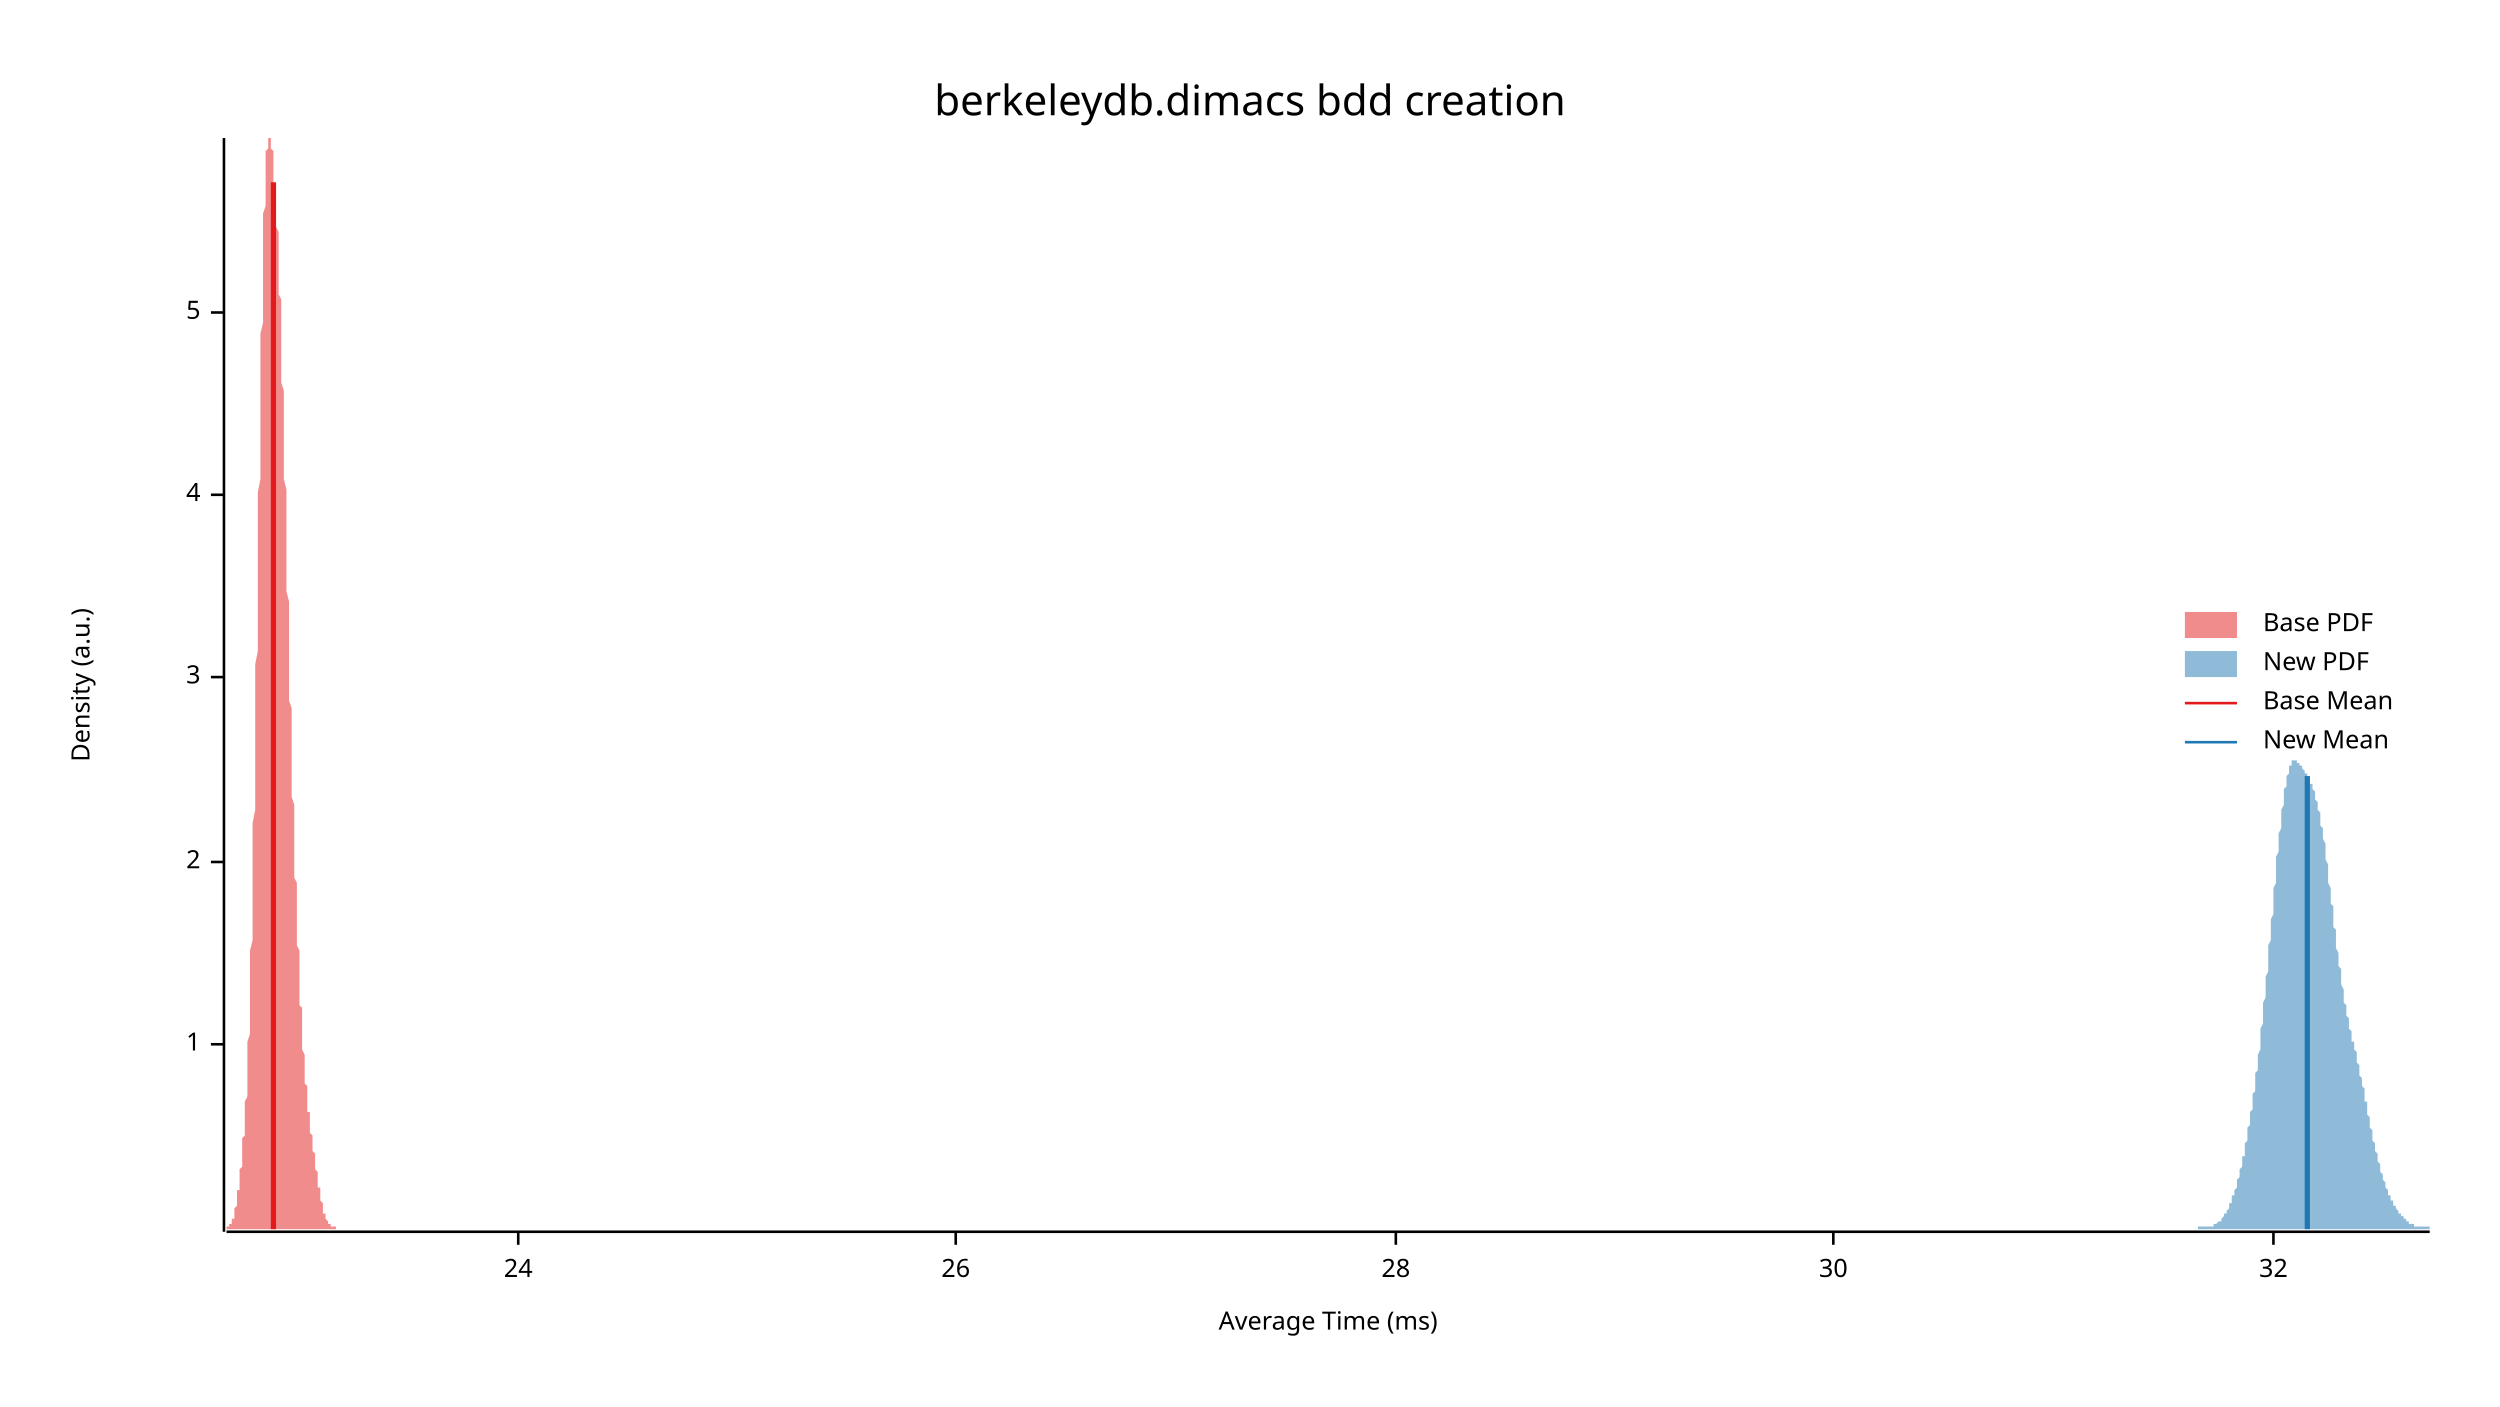
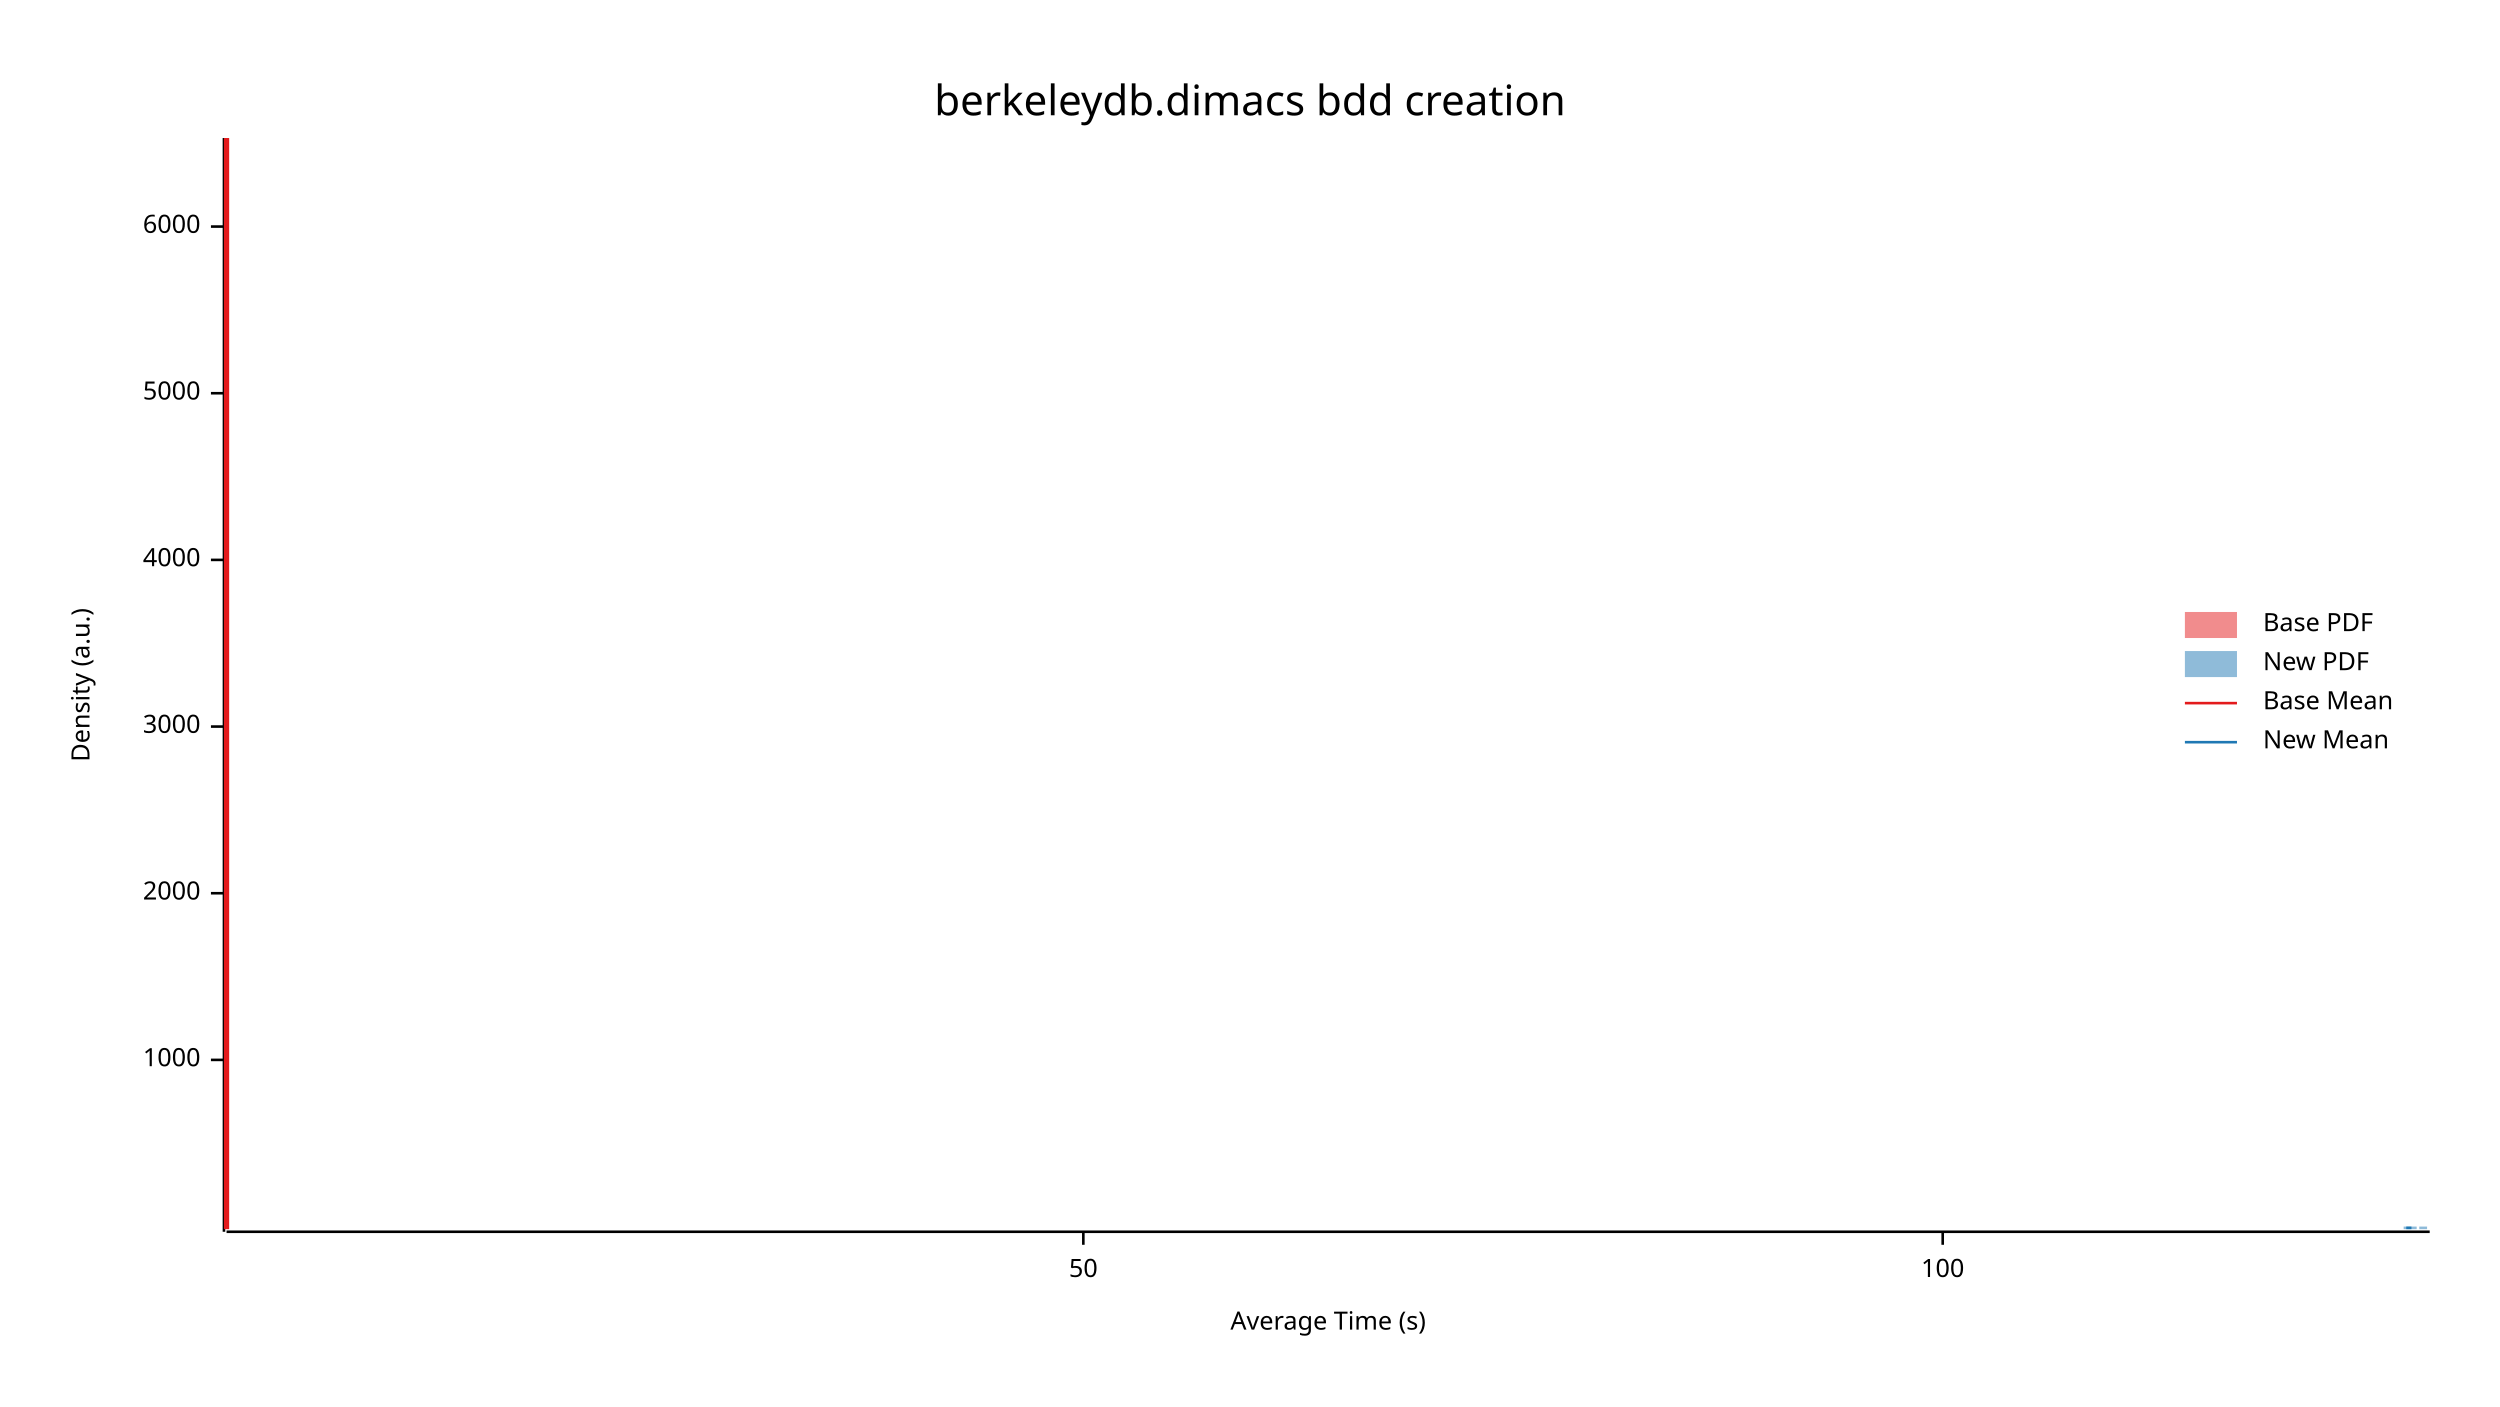
<svg xmlns="http://www.w3.org/2000/svg" width="960" height="540" viewBox="0 0 960 540">
  <text x="480" y="32" dy="0.76em" text-anchor="middle" font-family="sans-serif" font-size="16.129" opacity="1" fill="#000000">
berkeleydb.dimacs bdd creation
</text>
  <text x="27" y="263" dy="0.76em" text-anchor="middle" font-family="sans-serif" font-size="9.677" opacity="1" fill="#000000" transform="rotate(270, 27, 263)">
Density (a.u.)
</text>
  <text x="510" y="513" dy="-0.5ex" text-anchor="middle" font-family="sans-serif" font-size="9.677" opacity="1" fill="#000000">
- Average Time (ms)
+ Average Time (s)
</text>
  <polyline fill="none" opacity="1" stroke="#000000" stroke-width="1" points="86,53 86,473 " />
-   <text x="77" y="401" dy="0.5ex" text-anchor="end" font-family="sans-serif" font-size="9.677" opacity="1" fill="#000000">
- 1
+   <text x="77" y="407" dy="0.5ex" text-anchor="end" font-family="sans-serif" font-size="9.677" opacity="1" fill="#000000">
+ 1000
</text>
-   <polyline fill="none" opacity="1" stroke="#000000" stroke-width="1" points="81,401 86,401 " />
-   <text x="77" y="331" dy="0.5ex" text-anchor="end" font-family="sans-serif" font-size="9.677" opacity="1" fill="#000000">
- 2
+   <polyline fill="none" opacity="1" stroke="#000000" stroke-width="1" points="81,407 86,407 " />
+   <text x="77" y="343" dy="0.5ex" text-anchor="end" font-family="sans-serif" font-size="9.677" opacity="1" fill="#000000">
+ 2000
</text>
-   <polyline fill="none" opacity="1" stroke="#000000" stroke-width="1" points="81,331 86,331 " />
-   <text x="77" y="260" dy="0.5ex" text-anchor="end" font-family="sans-serif" font-size="9.677" opacity="1" fill="#000000">
- 3
+   <polyline fill="none" opacity="1" stroke="#000000" stroke-width="1" points="81,343 86,343 " />
+   <text x="77" y="279" dy="0.5ex" text-anchor="end" font-family="sans-serif" font-size="9.677" opacity="1" fill="#000000">
+ 3000
</text>
-   <polyline fill="none" opacity="1" stroke="#000000" stroke-width="1" points="81,260 86,260 " />
-   <text x="77" y="190" dy="0.5ex" text-anchor="end" font-family="sans-serif" font-size="9.677" opacity="1" fill="#000000">
- 4
+   <polyline fill="none" opacity="1" stroke="#000000" stroke-width="1" points="81,279 86,279 " />
+   <text x="77" y="215" dy="0.5ex" text-anchor="end" font-family="sans-serif" font-size="9.677" opacity="1" fill="#000000">
+ 4000
</text>
-   <polyline fill="none" opacity="1" stroke="#000000" stroke-width="1" points="81,190 86,190 " />
-   <text x="77" y="120" dy="0.5ex" text-anchor="end" font-family="sans-serif" font-size="9.677" opacity="1" fill="#000000">
- 5
+   <polyline fill="none" opacity="1" stroke="#000000" stroke-width="1" points="81,215 86,215 " />
+   <text x="77" y="151" dy="0.5ex" text-anchor="end" font-family="sans-serif" font-size="9.677" opacity="1" fill="#000000">
+ 5000
</text>
-   <polyline fill="none" opacity="1" stroke="#000000" stroke-width="1" points="81,120 86,120 " />
+   <polyline fill="none" opacity="1" stroke="#000000" stroke-width="1" points="81,151 86,151 " />
+   <text x="77" y="87" dy="0.5ex" text-anchor="end" font-family="sans-serif" font-size="9.677" opacity="1" fill="#000000">
+ 6000
+ </text>
+   <polyline fill="none" opacity="1" stroke="#000000" stroke-width="1" points="81,87 86,87 " />
  <polyline fill="none" opacity="1" stroke="#000000" stroke-width="1" points="87,473 933,473 " />
-   <text x="199" y="483" dy="0.76em" text-anchor="middle" font-family="sans-serif" font-size="9.677" opacity="1" fill="#000000">
- 24
+   <text x="416" y="483" dy="0.76em" text-anchor="middle" font-family="sans-serif" font-size="9.677" opacity="1" fill="#000000">
+ 50
</text>
-   <polyline fill="none" opacity="1" stroke="#000000" stroke-width="1" points="199,473 199,478 " />
-   <text x="367" y="483" dy="0.76em" text-anchor="middle" font-family="sans-serif" font-size="9.677" opacity="1" fill="#000000">
- 26
+   <polyline fill="none" opacity="1" stroke="#000000" stroke-width="1" points="416,473 416,478 " />
+   <text x="746" y="483" dy="0.76em" text-anchor="middle" font-family="sans-serif" font-size="9.677" opacity="1" fill="#000000">
+ 100
</text>
-   <polyline fill="none" opacity="1" stroke="#000000" stroke-width="1" points="367,473 367,478 " />
-   <text x="536" y="483" dy="0.76em" text-anchor="middle" font-family="sans-serif" font-size="9.677" opacity="1" fill="#000000">
- 28
- </text>
-   <polyline fill="none" opacity="1" stroke="#000000" stroke-width="1" points="536,473 536,478 " />
-   <text x="704" y="483" dy="0.76em" text-anchor="middle" font-family="sans-serif" font-size="9.677" opacity="1" fill="#000000">
- 30
- </text>
-   <polyline fill="none" opacity="1" stroke="#000000" stroke-width="1" points="704,473 704,478 " />
-   <text x="873" y="483" dy="0.76em" text-anchor="middle" font-family="sans-serif" font-size="9.677" opacity="1" fill="#000000">
- 32
- </text>
-   <polyline fill="none" opacity="1" stroke="#000000" stroke-width="1" points="873,473 873,478 " />
-   <polygon opacity="0.5" fill="#E31A1C" points="87,471 87,471 87,471 87,471 87,471 87,471 87,471 87,471 87,471 87,471 87,471 87,471 88,471 88,471 88,471 88,471 88,471 88,471 88,471 88,471 88,470 88,470 88,470 88,470 89,470 89,470 89,470 89,470 89,469 89,469 89,469 89,469 89,469 89,468 89,468 89,468 90,468 90,467 90,467 90,467 90,467 90,466 90,466 90,465 90,465 90,465 90,464 90,464 91,463 91,463 91,462 91,462 91,461 91,461 91,460 91,460 91,459 91,459 91,458 91,457 92,457 92,456 92,455 92,455 92,454 92,453 92,453 92,452 92,451 92,450 92,450 92,449 93,448 93,447 93,446 93,445 93,444 93,443 93,442 93,441 93,440 93,439 93,438 93,437 94,436 94,435 94,434 94,433 94,431 94,430 94,429 94,427 94,426 94,425 94,423 95,421 95,420 95,418 95,416 95,415 95,413 95,411 95,409 95,407 95,404 95,402 95,400 96,397 96,395 96,392 96,390 96,387 96,384 96,381 96,378 96,375 96,372 96,368 96,365 97,361 97,358 97,354 97,350 97,346 97,342 97,338 97,334 97,329 97,325 97,321 97,316 98,311 98,307 98,302 98,297 98,292 98,287 98,282 98,276 98,271 98,266 98,261 98,255 99,250 99,244 99,239 99,233 99,228 99,222 99,217 99,211 99,206 99,200 99,195 99,189 100,184 100,178 100,173 100,168 100,163 100,157 100,152 100,147 100,142 100,137 100,133 100,128 101,124 101,119 101,115 101,111 101,107 101,103 101,99 101,95 101,92 101,88 101,85 101,82 102,79 102,76 102,74 102,71 102,69 102,67 102,65 102,63 102,61 102,60 102,58 103,57 103,56 103,55 103,54 103,53 103,53 103,53 103,53 103,53 103,53 103,53 103,53 104,53 104,53 104,53 104,53 104,53 104,53 104,54 104,54 104,55 104,56 104,57 104,57 105,58 105,59 105,60 105,61 105,62 105,63 105,64 105,65 105,66 105,67 105,68 105,70 106,71 106,72 106,73 106,75 106,76 106,78 106,79 106,81 106,82 106,84 106,86 106,87 107,89 107,91 107,93 107,95 107,97 107,99 107,101 107,103 107,105 107,108 107,110 107,113 108,115 108,118 108,120 108,123 108,126 108,129 108,132 108,135 108,138 108,141 108,144 108,147 109,150 109,153 109,157 109,160 109,163 109,167 109,170 109,174 109,177 109,181 109,184 110,188 110,191 110,195 110,198 110,202 110,206 110,209 110,213 110,216 110,220 110,224 110,227 111,231 111,234 111,238 111,241 111,245 111,248 111,252 111,255 111,259 111,262 111,265 111,269 112,272 112,275 112,279 112,282 112,285 112,288 112,291 112,294 112,297 112,300 112,303 112,306 113,309 113,311 113,314 113,317 113,319 113,322 113,325 113,327 113,330 113,332 113,335 113,337 114,339 114,342 114,344 114,346 114,349 114,351 114,353 114,355 114,357 114,359 114,361 114,363 115,365 115,367 115,369 115,371 115,373 115,375 115,377 115,379 115,380 115,382 115,384 115,386 116,387 116,389 116,390 116,392 116,394 116,395 116,397 116,398 116,399 116,401 116,402 116,403 117,405 117,406 117,407 117,408 117,410 117,411 117,412 117,413 117,414 117,415 117,416 118,417 118,418 118,419 118,420 118,421 118,422 118,423 118,424 118,424 118,425 118,426 118,427 119,427 119,428 119,429 119,430 119,430 119,431 119,432 119,432 119,433 119,434 119,434 119,435 120,436 120,436 120,437 120,438 120,438 120,439 120,439 120,440 120,441 120,441 120,442 120,442 121,443 121,444 121,444 121,445 121,445 121,446 121,446 121,447 121,448 121,448 121,449 121,449 122,450 122,450 122,451 122,451 122,452 122,453 122,453 122,454 122,454 122,455 122,455 122,456 123,456 123,457 123,457 123,458 123,458 123,459 123,459 123,459 123,460 123,460 123,461 123,461 124,462 124,462 124,462 124,463 124,463 124,464 124,464 124,464 124,465 124,465 124,465 124,466 125,466 125,466 125,467 125,467 125,467 125,467 125,468 125,468 125,468 125,468 125,468 126,469 126,469 126,469 126,469 126,469 126,470 126,470 126,470 126,470 126,470 126,470 126,470 127,470 127,470 127,471 127,471 127,471 127,471 127,471 127,471 127,471 127,471 127,471 127,471 128,471 128,471 128,471 128,471 128,471 128,471 128,471 128,471 128,471 128,471 128,471 128,471 129,471 129,472 87,472 " />
-   <polygon opacity="0.5" fill="#1F78B4" points="844,472 844,471 845,471 845,471 845,471 845,471 845,471 845,471 846,471 846,471 846,471 846,471 846,471 846,471 847,471 847,471 847,471 847,471 847,471 848,471 848,471 848,471 848,471 848,471 848,471 849,471 849,471 849,471 849,471 849,471 849,471 850,471 850,471 850,470 850,470 850,470 851,470 851,470 851,470 851,470 851,470 851,470 852,469 852,469 852,469 852,469 852,469 853,469 853,468 853,468 853,468 853,468 853,468 854,467 854,467 854,467 854,467 854,466 854,466 855,466 855,466 855,465 855,465 855,465 856,464 856,464 856,463 856,463 856,463 856,462 857,462 857,461 857,461 857,460 857,460 857,459 858,459 858,458 858,458 858,457 858,457 859,456 859,455 859,455 859,454 859,454 859,453 860,452 860,452 860,451 860,450 860,449 860,449 861,448 861,447 861,446 861,445 861,444 862,444 862,443 862,442 862,441 862,440 862,439 863,438 863,437 863,436 863,435 863,434 863,433 864,432 864,431 864,430 864,429 864,427 865,426 865,425 865,424 865,423 865,421 865,420 866,419 866,417 866,416 866,415 866,413 866,412 867,411 867,409 867,408 867,406 867,405 868,403 868,401 868,400 868,398 868,397 868,395 869,393 869,392 869,390 869,388 869,386 869,385 870,383 870,381 870,379 870,377 870,375 871,373 871,371 871,369 871,367 871,365 871,363 872,361 872,359 872,357 872,355 872,353 873,351 873,349 873,347 873,345 873,343 873,341 874,339 874,337 874,335 874,333 874,331 874,329 875,327 875,325 875,324 875,322 875,320 876,318 876,317 876,315 876,314 876,312 876,311 877,309 877,308 877,306 877,305 877,304 877,303 878,302 878,301 878,300 878,299 878,298 879,297 879,297 879,296 879,295 879,295 879,294 880,294 880,293 880,293 880,293 880,293 880,292 881,292 881,292 881,292 881,292 881,292 882,292 882,292 882,292 882,292 882,293 882,293 883,293 883,293 883,293 883,293 883,294 883,294 884,294 884,294 884,295 884,295 884,295 885,296 885,296 885,296 885,296 885,297 885,297 886,297 886,298 886,298 886,298 886,298 886,299 887,299 887,300 887,300 887,300 887,301 888,301 888,301 888,302 888,302 888,303 888,303 889,304 889,304 889,305 889,306 889,306 889,307 890,308 890,308 890,309 890,310 890,311 891,312 891,313 891,314 891,315 891,316 891,317 892,318 892,319 892,320 892,321 892,322 893,324 893,325 893,326 893,328 893,329 893,330 894,332 894,333 894,335 894,336 894,338 894,339 895,341 895,342 895,344 895,345 895,347 896,348 896,350 896,351 896,353 896,354 896,356 897,357 897,359 897,360 897,361 897,363 897,364 898,366 898,367 898,368 898,370 898,371 899,372 899,374 899,375 899,376 899,377 899,378 900,380 900,381 900,382 900,383 900,384 900,385 901,386 901,387 901,388 901,389 901,390 902,391 902,392 902,392 902,393 902,394 902,395 903,396 903,397 903,397 903,398 903,399 903,400 904,400 904,401 904,402 904,403 904,403 905,404 905,405 905,406 905,407 905,407 905,408 906,409 906,410 906,410 906,411 906,412 906,413 907,414 907,415 907,415 907,416 907,417 908,418 908,419 908,420 908,421 908,422 908,423 909,423 909,424 909,425 909,426 909,427 909,428 910,429 910,430 910,431 910,432 910,433 911,434 911,434 911,435 911,436 911,437 911,438 912,439 912,440 912,440 912,441 912,442 913,443 913,444 913,444 913,445 913,446 913,446 914,447 914,448 914,448 914,449 914,450 914,450 915,451 915,451 915,452 915,453 915,453 916,454 916,454 916,455 916,455 916,456 916,456 917,457 917,457 917,457 917,458 917,458 917,459 918,459 918,459 918,460 918,460 918,461 919,461 919,461 919,462 919,462 919,462 919,463 920,463 920,463 920,463 920,464 920,464 920,464 921,465 921,465 921,465 921,465 921,466 922,466 922,466 922,466 922,467 922,467 922,467 923,467 923,467 923,468 923,468 923,468 923,468 924,468 924,469 924,469 924,469 924,469 925,469 925,469 925,469 925,470 925,470 925,470 926,470 926,470 926,470 926,470 926,470 926,470 927,470 927,471 927,471 927,471 927,471 928,471 928,471 928,471 928,471 928,471 928,471 929,471 929,471 929,471 929,471 929,471 929,471 930,471 930,471 930,471 930,471 930,471 931,471 931,471 931,471 931,471 931,471 931,471 932,471 932,471 932,471 932,471 932,471 933,471 933,472 844,472 " />
-   <polyline fill="none" opacity="1" stroke="#E31A1C" stroke-width="2" points="105,472 105,70 " />
-   <polyline fill="none" opacity="1" stroke="#1F78B4" stroke-width="2" points="886,472 886,298 " />
+   <polyline fill="none" opacity="1" stroke="#000000" stroke-width="1" points="746,473 746,478 " />
+   <polygon opacity="0.5" fill="#E31A1C" points="87,471 87,471 87,471 87,471 87,471 87,471 87,471 87,471 87,471 87,471 87,471 87,471 87,471 87,471 87,471 87,471 87,470 87,470 87,470 87,470 87,470 87,470 87,470 87,469 87,469 87,469 87,469 87,469 87,468 87,468 87,468 87,467 87,467 87,467 87,467 87,466 87,466 87,465 87,465 87,465 87,464 87,464 87,463 87,463 87,462 87,462 87,461 87,461 87,460 87,460 87,459 87,459 87,458 87,458 87,457 87,456 87,456 87,455 87,455 87,454 87,453 87,453 87,452 87,452 87,451 87,450 87,450 87,449 87,448 87,448 87,447 87,446 87,446 87,445 87,444 87,443 87,442 87,441 87,440 87,439 87,438 87,437 87,436 87,435 87,434 87,432 87,431 87,429 87,427 87,426 87,424 87,422 87,420 87,417 87,415 87,413 87,410 87,407 87,405 87,402 87,399 87,395 87,392 87,388 87,385 87,381 87,377 87,373 87,369 87,365 87,361 87,356 87,352 87,347 87,343 87,338 87,333 87,328 87,323 87,318 87,313 87,308 87,303 87,298 87,293 87,288 87,283 87,278 87,273 87,268 87,263 87,258 87,253 87,248 87,243 87,239 87,234 87,229 87,225 87,220 87,216 87,212 87,208 87,204 87,200 87,196 87,192 87,188 87,184 87,181 87,177 87,174 87,170 87,167 87,164 87,160 87,157 87,154 87,151 87,147 87,144 87,141 87,138 87,135 87,132 87,129 87,126 87,123 87,120 87,117 87,114 87,111 87,108 87,105 87,102 87,99 87,96 87,94 87,91 87,88 87,85 87,83 87,80 87,77 87,75 87,72 87,70 87,68 87,66 87,64 87,62 87,60 87,59 87,57 87,56 87,55 87,54 87,53 87,53 87,53 87,53 87,53 87,53 87,53 87,53 87,54 87,55 87,56 87,57 87,59 87,61 87,63 87,66 87,69 87,71 87,75 87,78 87,82 87,85 87,89 87,93 87,98 87,102 87,107 87,112 87,117 87,122 87,128 87,133 87,139 87,144 87,150 87,156 87,162 87,168 87,174 87,181 87,187 87,193 87,200 87,206 87,212 87,219 87,225 87,232 87,238 87,244 87,250 87,257 87,263 87,269 87,275 87,281 87,286 87,292 87,298 87,303 87,308 87,314 87,319 87,324 87,329 87,333 87,338 87,342 87,347 87,351 87,355 87,359 87,363 87,366 87,370 87,373 87,376 87,379 87,382 87,385 87,387 87,390 87,392 87,395 87,397 87,399 87,401 87,402 87,404 87,406 87,407 87,409 87,410 87,411 87,413 87,414 87,415 87,416 87,417 87,418 87,419 87,419 87,420 87,421 87,422 87,423 87,423 87,424 87,425 87,425 87,426 87,427 87,428 87,428 87,429 87,430 87,430 87,431 87,432 87,433 87,434 87,434 87,435 87,436 87,437 87,438 87,439 87,440 87,440 87,441 87,442 87,443 87,444 87,445 87,446 87,447 87,448 87,449 87,450 87,450 87,451 87,452 87,453 87,454 87,455 87,455 87,456 87,457 87,458 87,458 87,459 87,460 87,460 87,461 87,462 87,462 87,463 87,463 87,464 87,464 87,464 87,465 87,465 87,465 87,466 87,466 87,466 87,466 87,467 87,467 87,467 87,467 87,467 87,467 87,467 87,467 87,467 87,467 87,467 87,467 87,466 87,466 87,466 87,466 87,466 87,465 87,465 87,465 87,465 87,464 87,464 87,464 87,463 87,463 87,462 87,462 87,462 87,461 87,461 87,460 87,460 87,460 87,459 87,459 87,458 87,458 87,458 87,457 87,457 87,457 87,456 87,456 87,456 87,456 87,455 87,455 87,455 87,455 87,455 87,454 87,454 87,454 87,454 87,454 87,454 87,454 87,454 87,454 87,455 87,455 87,455 87,455 87,455 87,456 87,456 87,456 87,456 87,457 87,457 87,457 87,458 87,458 87,459 87,459 87,459 87,460 87,460 87,461 87,461 87,461 87,462 87,462 87,463 87,463 87,463 87,464 87,464 87,465 87,465 87,465 87,466 87,466 87,466 87,467 87,467 87,467 87,468 87,468 87,468 87,468 87,469 87,469 87,469 87,469 87,469 87,470 87,470 87,470 87,470 87,470 87,470 87,470 87,470 87,471 87,471 87,471 87,471 87,471 87,471 87,471 87,471 87,471 87,471 87,471 87,471 87,471 87,471 87,471 87,471 87,471 87,471 87,471 87,471 87,472 87,472 " />
+   <polygon opacity="0.5" fill="#1F78B4" points="922,472 922,472 922,472 922,472 922,472 922,472 922,472 922,472 922,472 922,472 922,472 922,472 922,472 922,472 923,472 923,472 923,472 923,472 923,472 923,472 923,472 923,472 923,472 923,471 923,471 923,471 923,471 923,471 923,471 923,471 923,471 923,471 923,471 923,471 923,471 923,471 923,471 923,471 923,471 923,471 923,471 923,471 923,471 923,471 923,471 923,471 923,471 923,471 923,471 923,471 923,471 923,471 923,471 923,471 923,471 923,471 923,471 923,471 923,471 923,471 923,471 923,471 923,471 924,471 924,471 924,471 924,471 924,471 924,471 924,471 924,471 924,471 924,471 924,471 924,471 924,471 924,471 924,471 924,471 924,471 924,471 924,471 924,471 924,471 924,471 924,471 924,471 924,471 924,471 924,471 924,471 924,471 924,471 924,471 924,471 924,471 924,471 924,471 924,471 924,471 924,471 924,471 924,471 924,471 924,471 924,471 924,471 924,471 924,471 924,471 924,471 925,471 925,471 925,471 925,471 925,471 925,471 925,471 925,471 925,471 925,471 925,471 925,471 925,471 925,471 925,471 925,471 925,471 925,471 925,471 925,471 925,471 925,471 925,471 925,471 925,471 925,471 925,471 925,471 925,471 925,471 925,471 925,471 925,471 925,471 925,471 925,471 925,471 925,471 925,471 925,471 925,471 925,471 925,471 925,471 925,471 925,471 925,471 925,471 925,471 926,471 926,471 926,471 926,471 926,471 926,471 926,471 926,471 926,471 926,471 926,471 926,471 926,471 926,471 926,471 926,471 926,471 926,471 926,471 926,471 926,471 926,471 926,471 926,471 926,471 926,471 926,471 926,471 926,471 926,471 926,471 926,471 926,471 926,471 926,471 926,471 926,471 926,471 926,471 926,471 926,471 926,471 926,471 926,471 926,471 926,471 926,471 926,471 927,471 927,471 927,471 927,471 927,471 927,471 927,471 927,471 927,471 927,471 927,471 927,471 927,471 927,471 927,471 927,471 927,471 927,471 927,471 927,471 927,471 927,471 927,471 927,471 927,471 927,471 927,471 927,471 927,471 927,471 927,471 927,471 927,471 927,471 927,471 927,471 927,471 927,471 927,471 927,471 927,471 927,471 927,471 927,471 927,471 927,471 927,471 927,471 927,471 928,471 928,471 928,471 928,471 928,471 928,471 928,471 928,471 928,471 928,471 928,471 928,471 928,471 928,471 928,471 928,471 928,471 928,471 928,471 928,471 928,471 928,471 928,471 928,471 928,471 928,471 928,471 928,471 928,471 928,471 928,471 928,471 928,471 928,471 928,471 928,471 928,471 928,471 928,472 928,472 928,472 928,472 928,472 928,472 928,472 928,472 928,472 928,472 929,472 929,472 929,472 929,472 929,472 929,472 929,472 929,472 929,472 929,472 929,472 929,472 929,472 929,472 929,472 929,472 929,472 929,472 929,472 929,472 929,472 929,472 929,472 929,472 929,472 929,472 929,472 929,472 929,472 929,472 929,472 929,472 929,472 929,472 929,472 929,472 929,472 929,471 929,471 929,471 929,471 929,471 929,471 929,471 929,471 929,471 929,471 929,471 929,471 930,471 930,471 930,471 930,471 930,471 930,471 930,471 930,471 930,471 930,471 930,471 930,471 930,471 930,471 930,471 930,471 930,471 930,471 930,471 930,471 930,471 930,471 930,471 930,471 930,471 930,471 930,471 930,471 930,471 930,471 930,471 930,471 930,471 930,471 930,471 930,471 930,471 930,471 930,471 930,471 930,471 930,471 930,471 930,471 930,471 930,471 930,471 930,471 931,471 931,471 931,471 931,471 931,471 931,471 931,471 931,471 931,471 931,471 931,471 931,471 931,471 931,471 931,471 931,471 931,471 931,471 931,471 931,471 931,471 931,471 931,471 931,471 931,471 931,471 931,471 931,471 931,471 931,471 931,471 931,471 931,471 931,471 931,471 931,471 931,471 931,471 931,471 931,471 931,471 931,471 931,471 931,471 931,471 931,471 931,471 931,471 931,471 932,471 932,471 932,471 932,471 932,471 932,471 932,471 932,471 932,471 932,471 932,471 932,471 932,471 932,471 932,471 932,471 932,471 932,471 932,471 932,472 932,472 932,472 932,472 932,472 932,472 932,472 932,472 932,472 932,472 932,472 932,472 932,472 932,472 932,472 932,472 932,472 932,472 932,472 932,472 932,472 932,472 932,472 932,472 932,472 932,472 932,472 932,472 932,472 933,472 933,472 922,472 " />
+   <polyline fill="none" opacity="1" stroke="#E31A1C" stroke-width="2" points="87,472 87,53 " />
+   <polyline fill="none" opacity="1" stroke="#1F78B4" stroke-width="2" points="925,472 925,471 " />
  <text x="869" y="235" dy="0.76em" text-anchor="start" font-family="sans-serif" font-size="9.677" opacity="1" fill="#000000">
Base PDF
</text>
  <text x="869" y="250" dy="0.76em" text-anchor="start" font-family="sans-serif" font-size="9.677" opacity="1" fill="#000000">
New PDF
</text>
  <text x="869" y="265" dy="0.76em" text-anchor="start" font-family="sans-serif" font-size="9.677" opacity="1" fill="#000000">
Base Mean
</text>
  <text x="869" y="280" dy="0.76em" text-anchor="start" font-family="sans-serif" font-size="9.677" opacity="1" fill="#000000">
New Mean
</text>
  <rect x="839" y="235" width="20" height="10" opacity="0.5" fill="#E31A1C" stroke="none" />
  <rect x="839" y="250" width="20" height="10" opacity="0.5" fill="#1F78B4" stroke="none" />
  <polyline fill="none" opacity="1" stroke="#E31A1C" stroke-width="1" points="839,270 859,270 " />
  <polyline fill="none" opacity="1" stroke="#1F78B4" stroke-width="1" points="839,285 859,285 " />
</svg>
